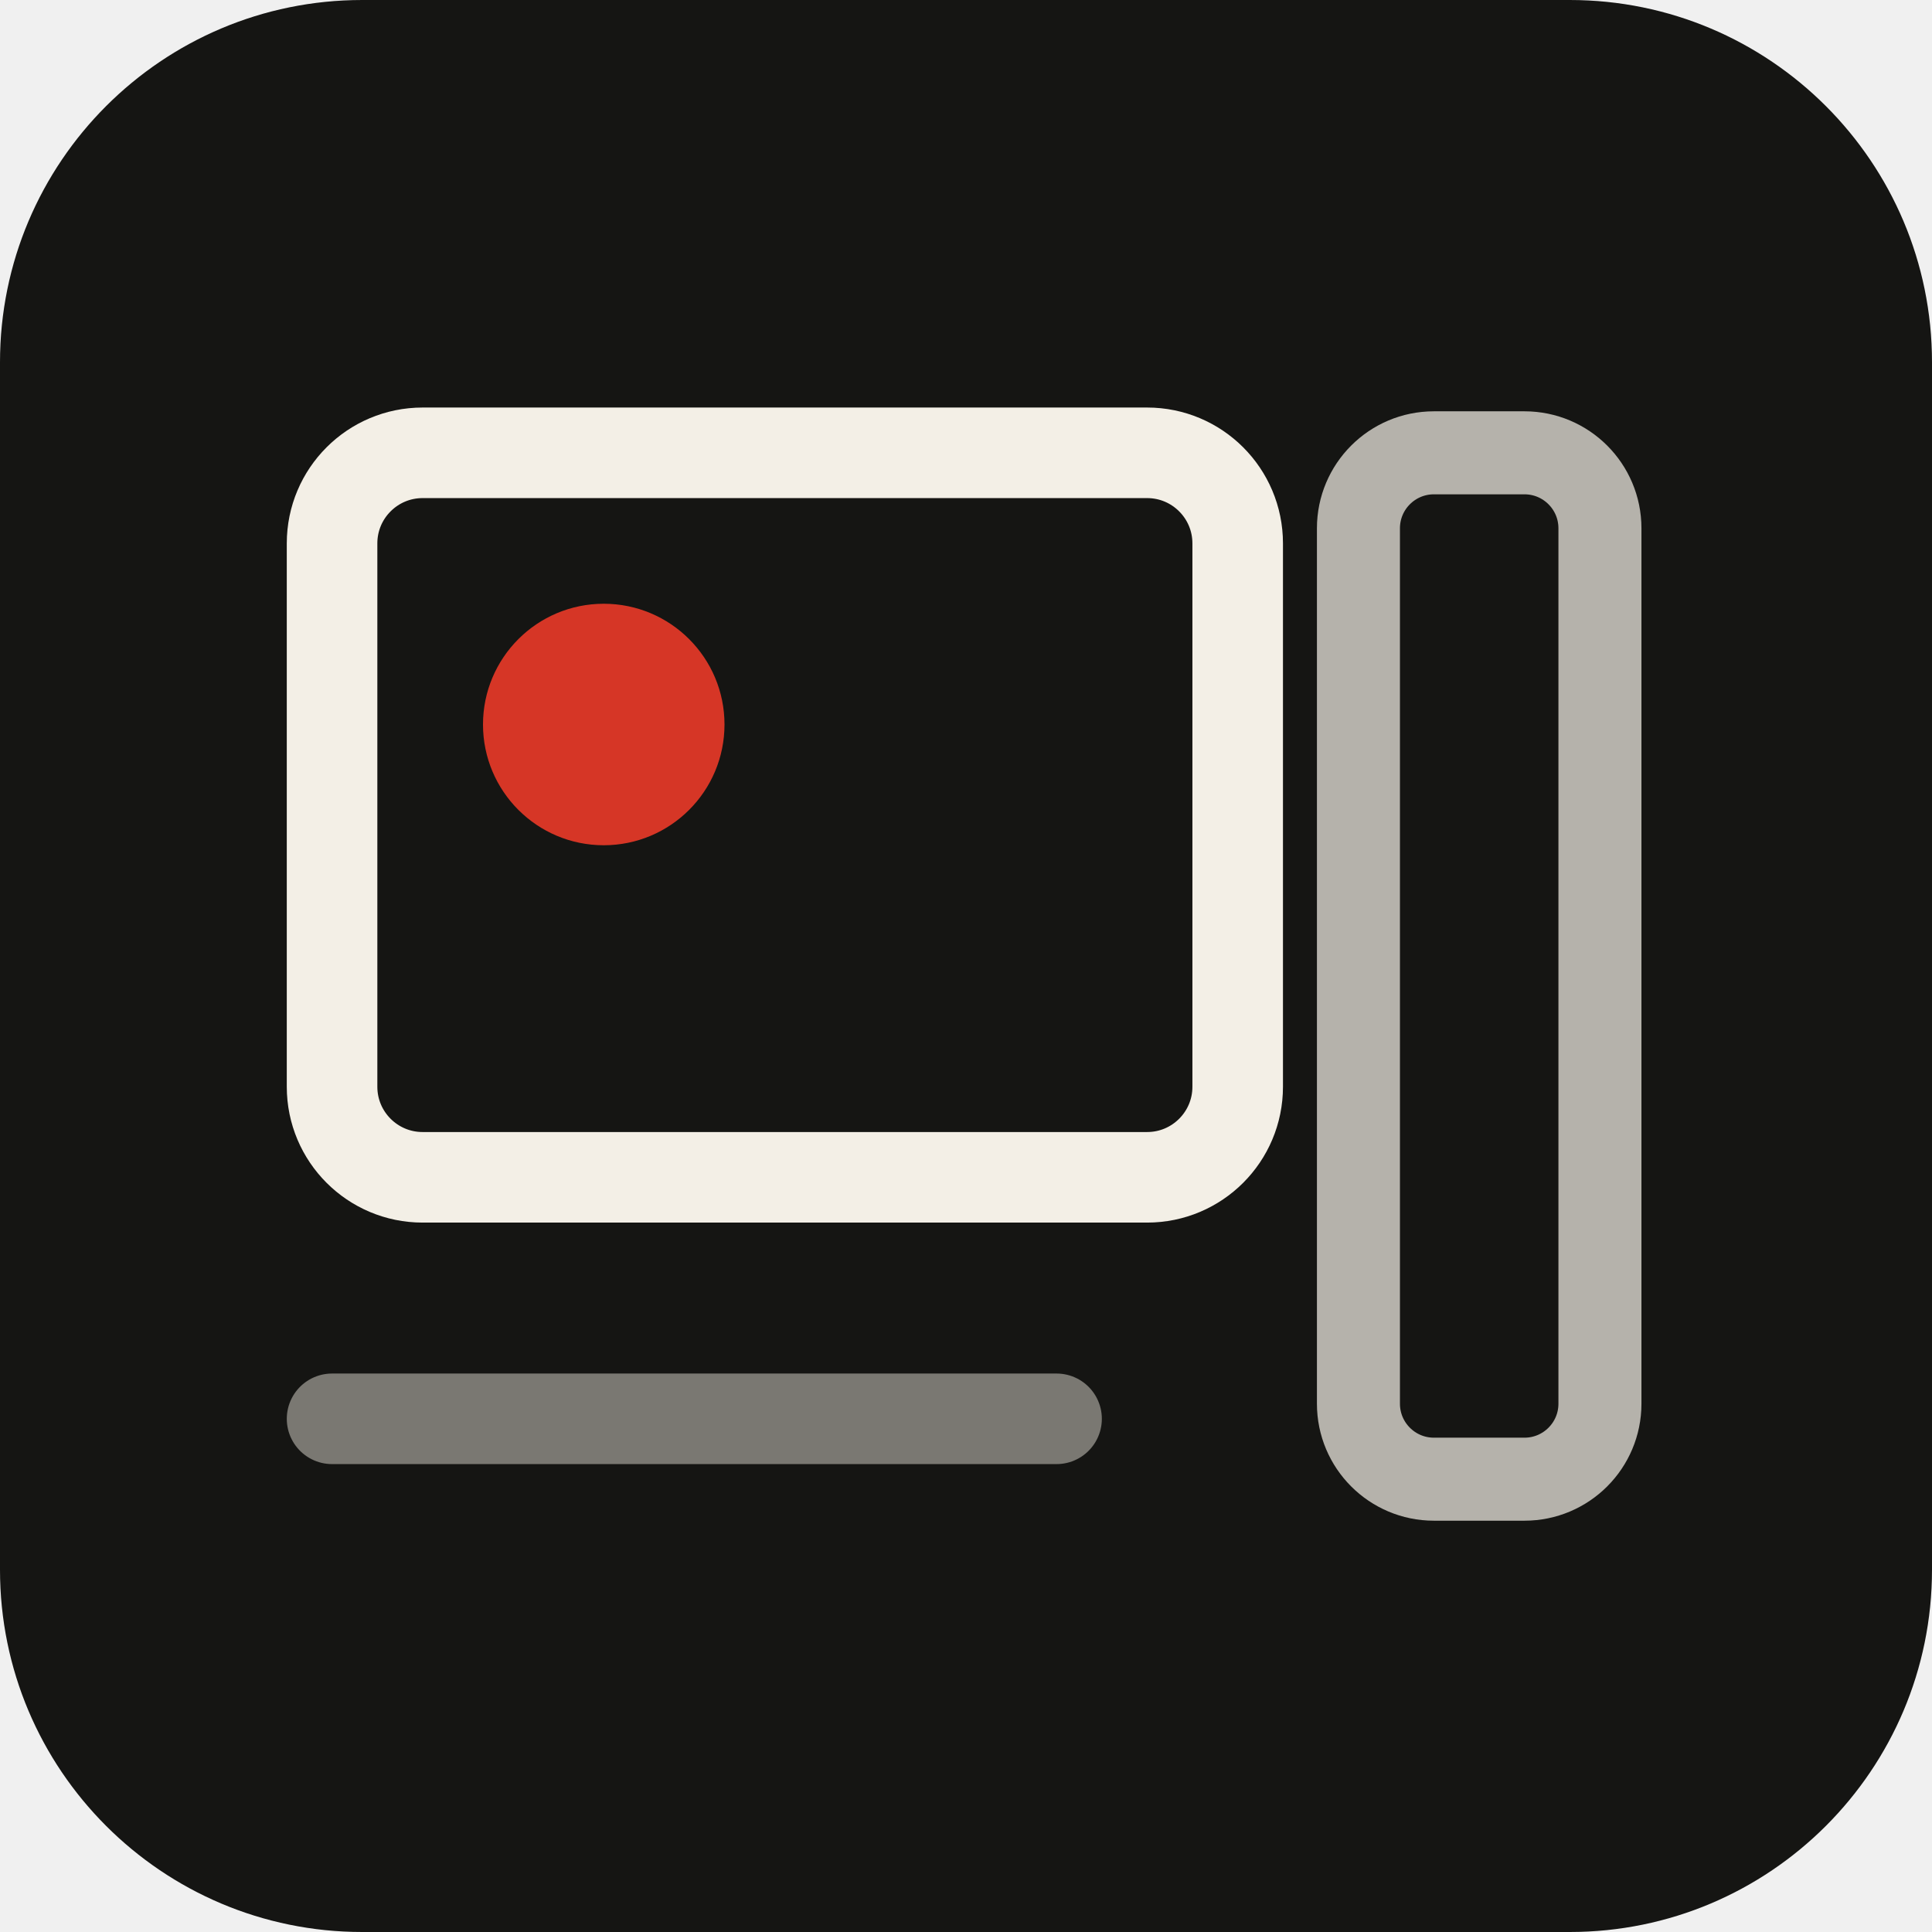
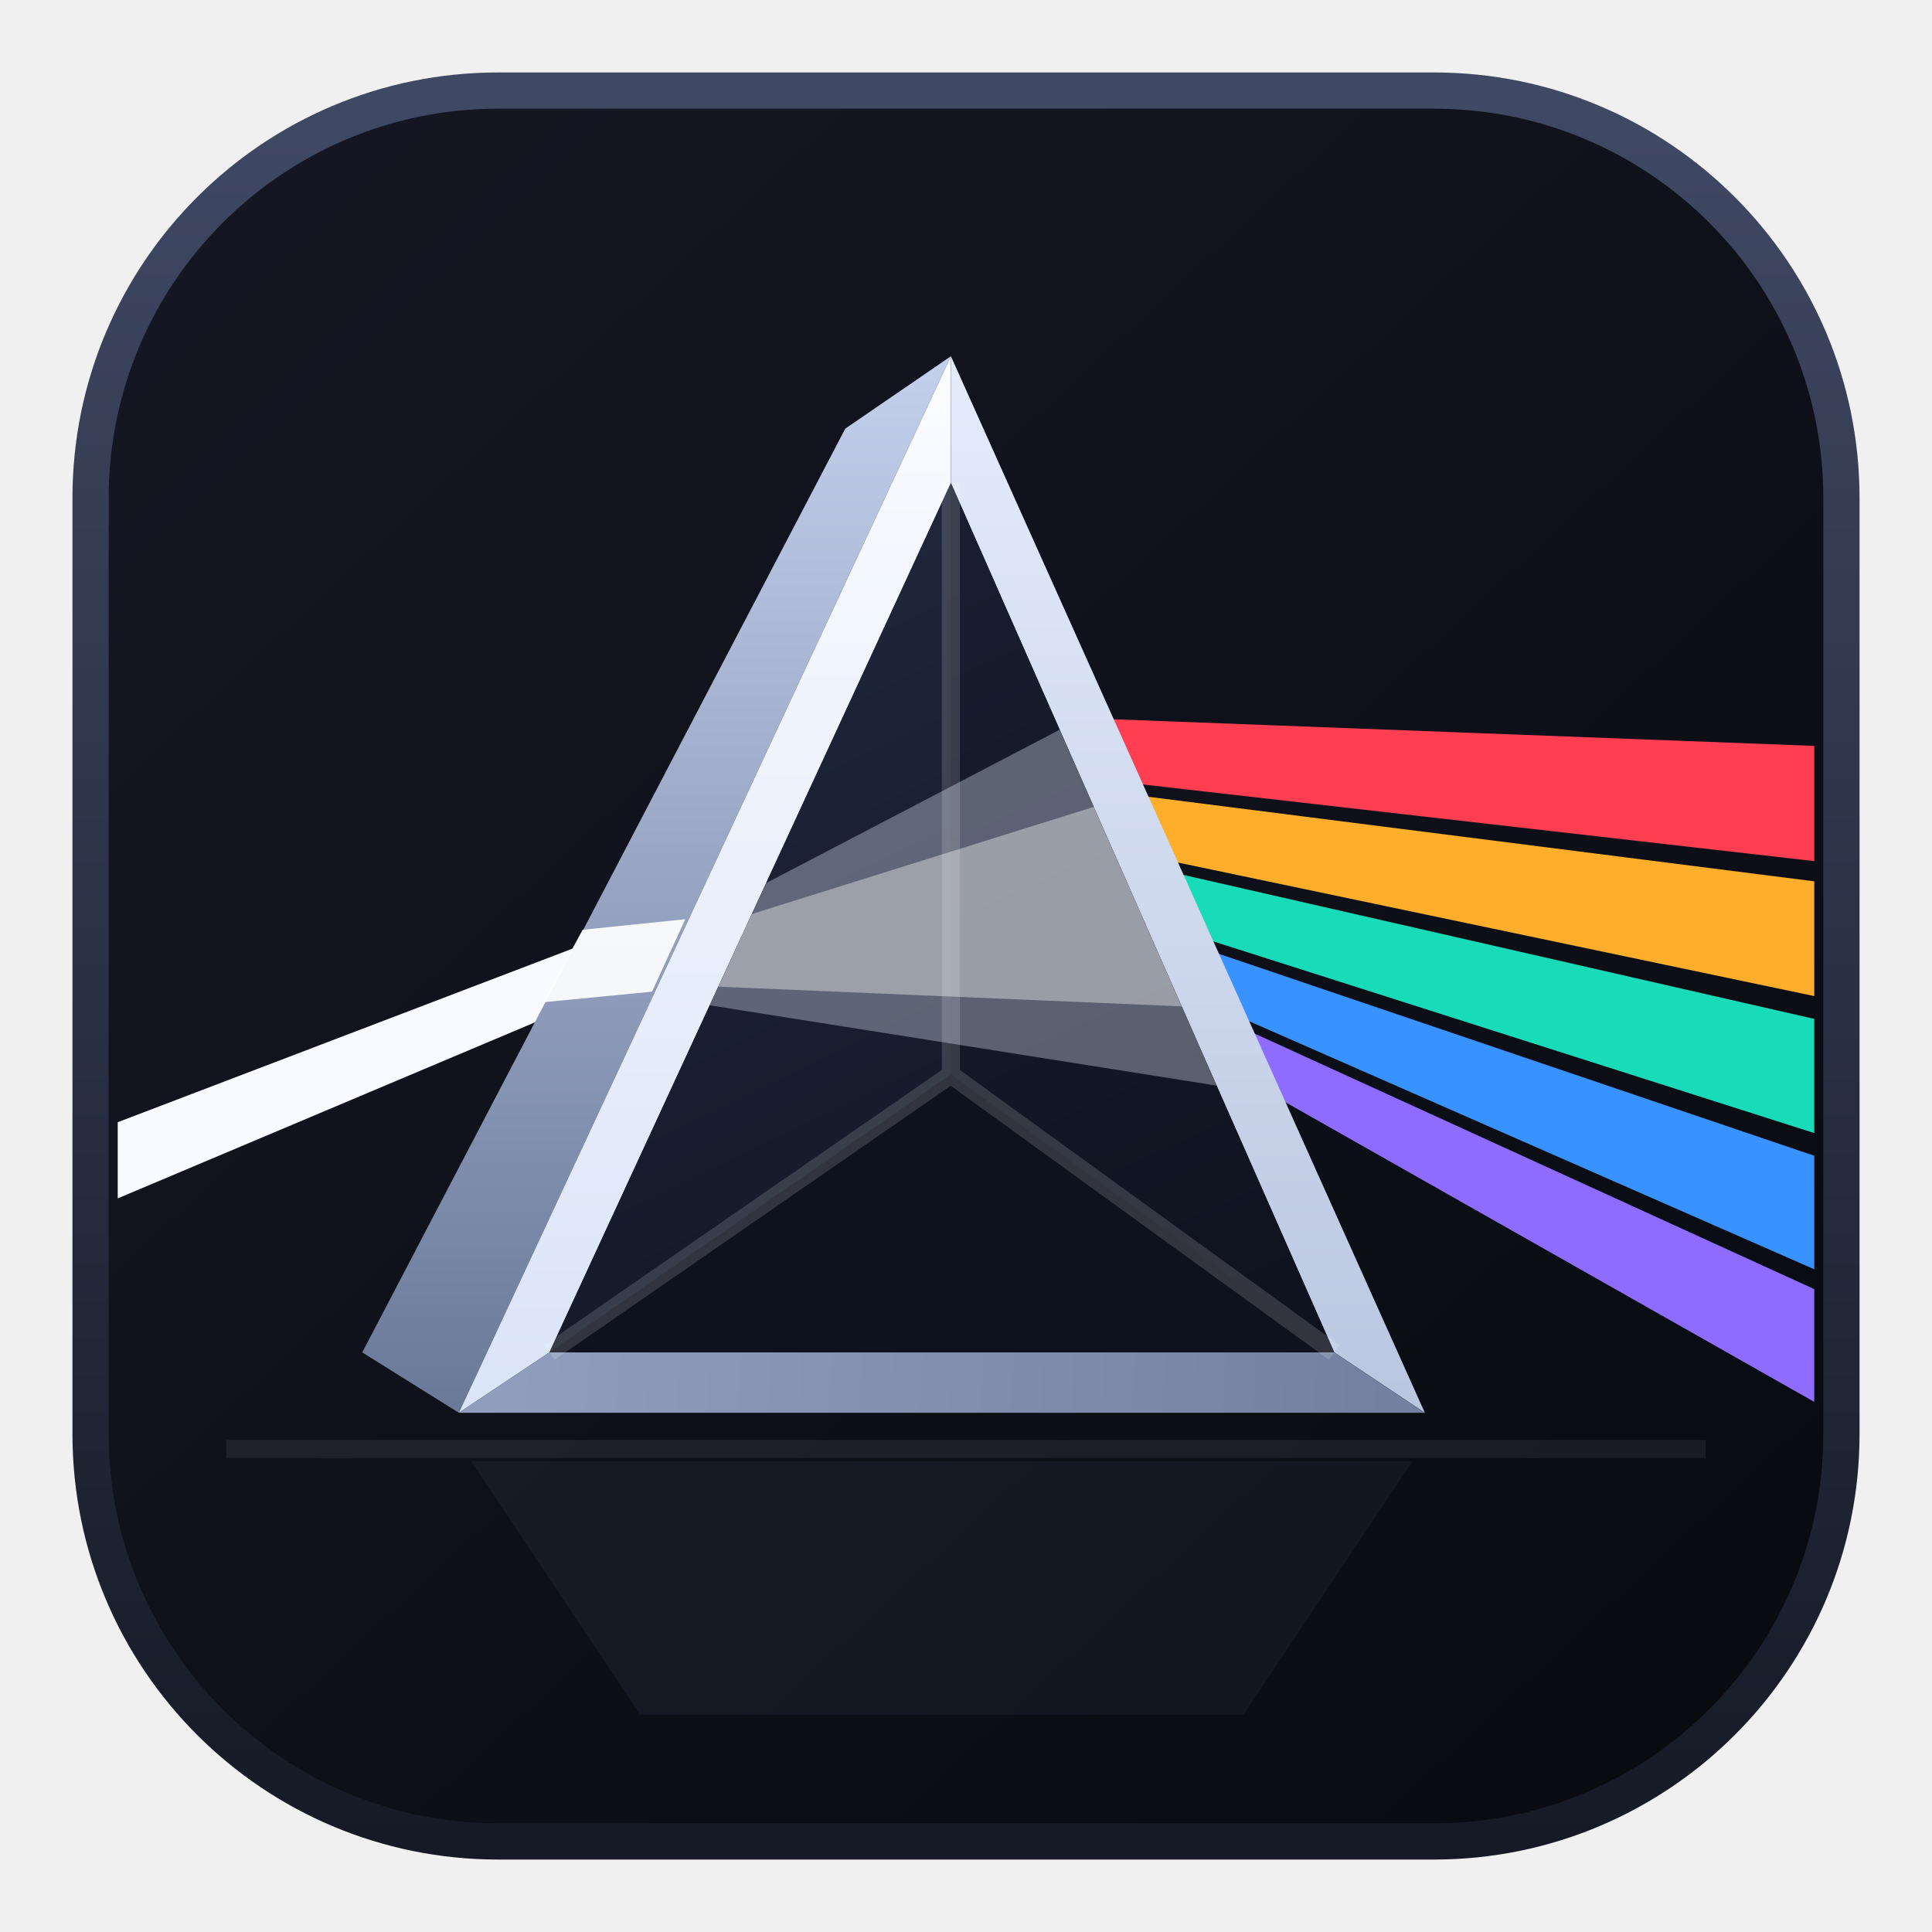
- <svg xmlns="http://www.w3.org/2000/svg" viewBox="0 0 64 64">
-   <rect width="64" height="64" rx="12" fill="#151513" />
-   <rect x="11" y="15" width="30" height="24" rx="3" fill="none" stroke="#f3efe6" stroke-width="3" />
-   <rect x="45" y="15" width="8" height="34" rx="2.5" fill="none" stroke="#f3efe6" stroke-width="2.75" opacity="0.72" />
-   <circle cx="20" cy="24" r="4" fill="#d63626" />
-   <path d="M11 47h24" stroke="#f3efe6" stroke-width="3" stroke-linecap="round" opacity="0.45" />
+ <svg xmlns="http://www.w3.org/2000/svg" viewBox="0 0 64 64" fill="none">
+   <defs>
+     <clipPath id="pc-tile-clip">
+       <rect x="3.9" y="3.9" width="56.2" height="56.2" rx="12.6" />
+     </clipPath>
+     <clipPath id="pc-inner-prism">
+       <polygon points="31.5,16 18.2,44.8 44.2,44.8" />
+     </clipPath>
+     <linearGradient id="pc-bg" x1="6" y1="4" x2="58" y2="60" gradientUnits="userSpaceOnUse">
+       <stop offset="0%" stop-color="#151824" />
+       <stop offset="100%" stop-color="#080A10" />
+     </linearGradient>
+     <linearGradient id="pc-rim" x1="32" y1="3" x2="32" y2="61" gradientUnits="userSpaceOnUse">
+       <stop offset="0%" stop-color="#404964" />
+       <stop offset="100%" stop-color="#161A26" />
+     </linearGradient>
+     <linearGradient id="pc-side" x1="20" y1="12" x2="20" y2="47" gradientUnits="userSpaceOnUse">
+       <stop offset="0%" stop-color="#C3D0EC" />
+       <stop offset="100%" stop-color="#6A7898" />
+     </linearGradient>
+     <linearGradient id="pc-bevel-l" x1="24" y1="12" x2="24" y2="47" gradientUnits="userSpaceOnUse">
+       <stop offset="0%" stop-color="#FAFCFF" />
+       <stop offset="100%" stop-color="#DAE4F8" />
+     </linearGradient>
+     <linearGradient id="pc-bevel-r" x1="39" y1="12" x2="39" y2="47" gradientUnits="userSpaceOnUse">
+       <stop offset="0%" stop-color="#E4ECFC" />
+       <stop offset="100%" stop-color="#BAC6E0" />
+     </linearGradient>
+     <linearGradient id="pc-bevel-b" x1="16" y1="45" x2="46" y2="47" gradientUnits="userSpaceOnUse">
+       <stop offset="0%" stop-color="#929EBE" />
+       <stop offset="100%" stop-color="#7480A0" />
+     </linearGradient>
+     <linearGradient id="pc-glass-l" x1="18" y1="16" x2="32" y2="45" gradientUnits="userSpaceOnUse">
+       <stop offset="0%" stop-color="#222A40" />
+       <stop offset="100%" stop-color="#121725" />
+     </linearGradient>
+     <linearGradient id="pc-glass-r" x1="31" y1="16" x2="44" y2="45" gradientUnits="userSpaceOnUse">
+       <stop offset="0%" stop-color="#191F31" />
+       <stop offset="100%" stop-color="#0E121E" />
+     </linearGradient>
+   </defs>
+   <rect x="3" y="3" width="58" height="58" rx="13.5" fill="url(#pc-bg)" />
+   <g clip-path="url(#pc-tile-clip)">
+     <line x1="7.5" y1="48" x2="56.5" y2="48" stroke="#FFFFFF" stroke-opacity="0.07" stroke-width="0.6" />
+     <polygon points="15.6,48.4 46.8,48.4 41.2,56.8 21.2,56.8" fill="#A5B9E8" fill-opacity="0.06" />
+     <polygon points="2,37.9 20.6,30.8 19.3,33.2 2,40.5" fill="#F8FAFF" />
+     <polygon points="36.2,23.8 62.5,24.8 62.5,28.8 37.1,25.9" fill="#FF3E52" />
+     <polygon points="37.3,26.3 62.5,29.5 62.5,33.5 38.2,28.4" fill="#FFAE2B" />
+     <polygon points="38.4,28.8 62.5,34.3 62.5,38.3 39.3,30.9" fill="#18DCB8" />
+     <polygon points="39.5,31.3 62.5,39.1 62.5,43.1 40.4,33.4" fill="#3892FF" />
+     <polygon points="40.6,33.8 62.5,43.8 62.5,47.8 41.5,35.9" fill="#8E6CFF" />
+     <polygon points="31.5,11.8 28,14.2 12,44.8 15.2,46.8" fill="url(#pc-side)" />
+     <polygon points="19.3,30.8 22.7,30.45 21.6,32.85 18.0,33.2" fill="#FFFFFF" fill-opacity="0.92" />
+     <polygon points="31.5,11.8 15.2,46.8 18.2,44.8 31.5,16" fill="url(#pc-bevel-l)" />
+     <polygon points="31.5,11.8 47.2,46.8 44.2,44.8 31.5,16" fill="url(#pc-bevel-r)" />
+     <polygon points="15.2,46.8 47.2,46.8 44.2,44.8 18.2,44.8" fill="url(#pc-bevel-b)" />
+     <polygon points="31.5,16 18.2,44.8 31.5,35.6" fill="url(#pc-glass-l)" />
+     <polygon points="31.5,16 31.5,35.6 44.2,44.8" fill="url(#pc-glass-r)" />
+     <polygon points="18.2,44.8 44.2,44.8 31.5,35.6" fill="#0E121E" />
+     <g clip-path="url(#pc-inner-prism)">
+       <polygon points="22.8,30.6 36.2,23.6 41.8,36.2 21.6,33.0" fill="#E6F0FF" fill-opacity="0.34" />
+       <polygon points="22.6,31.0 37.6,26.3 40.6,33.4 21.8,32.6" fill="#FFFFFF" fill-opacity="0.38" />
+     </g>
+     <path d="M31.5 16V35.6M18.2 44.8L31.5 35.6M44.2 44.8L31.5 35.6" stroke="#FFFFFF" stroke-opacity="0.15" stroke-width="0.6" />
+   </g>
+   <rect x="3" y="3" width="58" height="58" rx="13.5" stroke="url(#pc-rim)" stroke-width="1.2" />
</svg>
